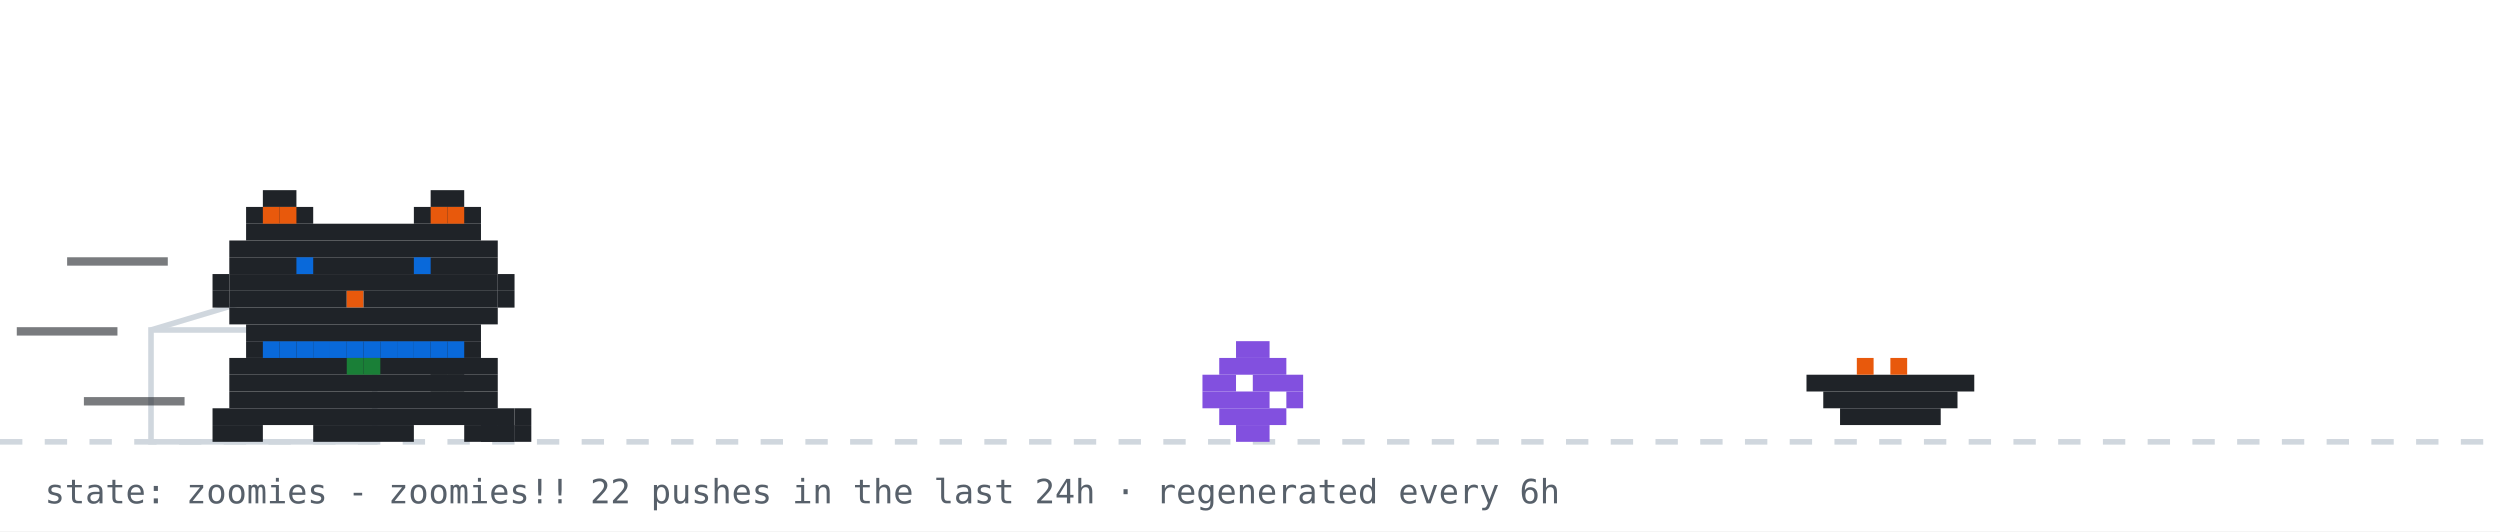
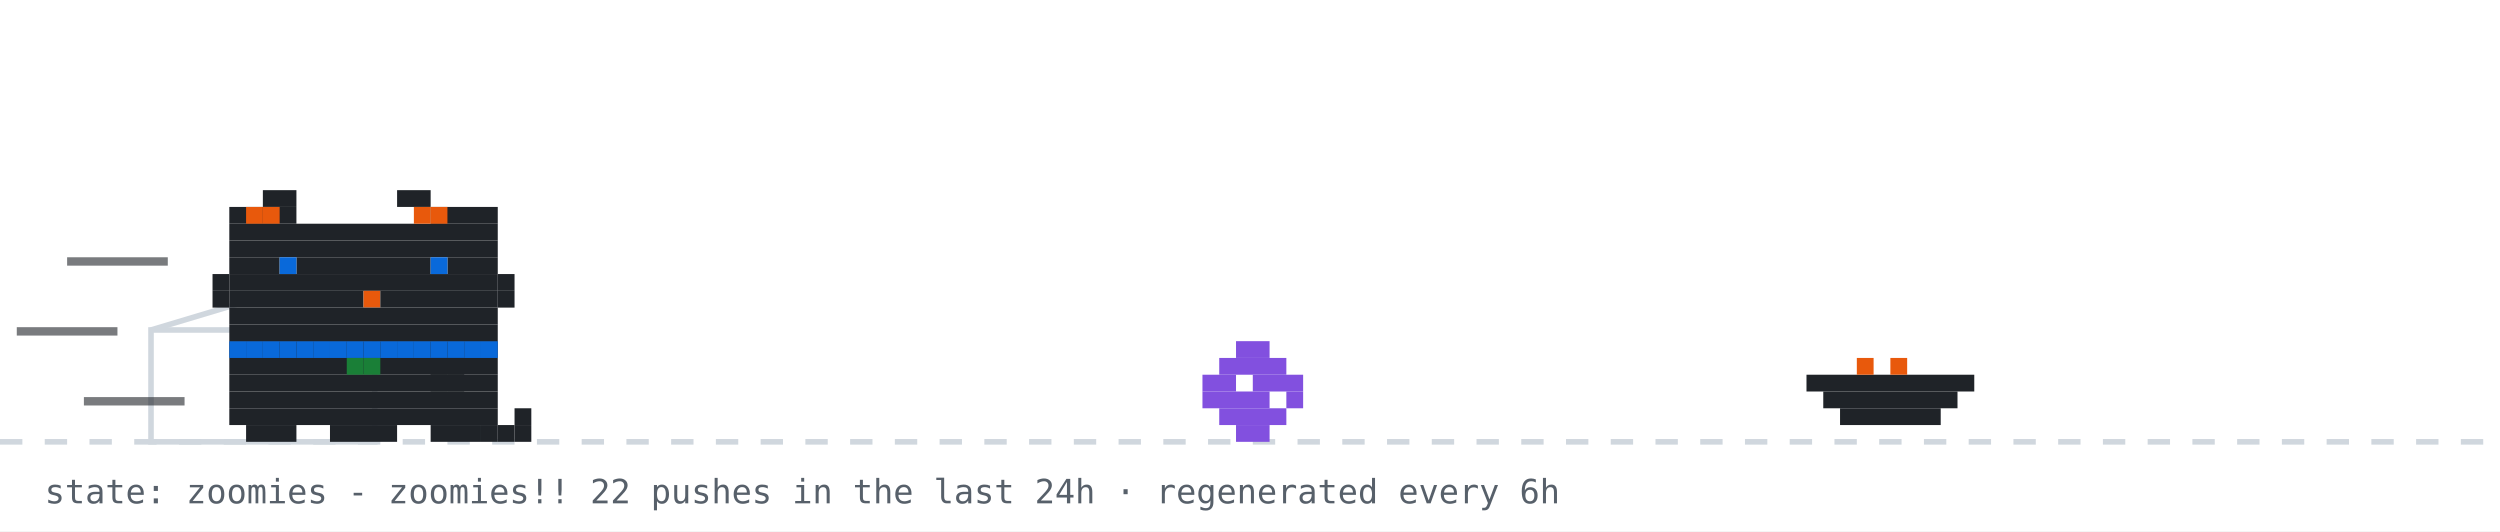
<svg xmlns="http://www.w3.org/2000/svg" width="894" height="190" viewBox="0 0 894 190" role="img" aria-label="github pet: zoomies">
  <rect width="894" height="190" fill="#ffffff" />
  <line x1="0" y1="158" x2="894" y2="158" stroke="#d0d7de" stroke-width="2" stroke-dasharray="8 8" />
  <rect x="54" y="118" width="80" height="40" fill="none" stroke="#d0d7de" stroke-width="2" />
  <line x1="54" y1="118" x2="94" y2="106" stroke="#d0d7de" stroke-width="2" />
  <g transform="translate(430,0)">
    <g>
      <animateTransform attributeName="transform" type="translate" values="0 0;0 0;52 -10;52 0;52 0;0 0" keyTimes="0;0.660;0.690;0.780;0.860;1" dur="14s" begin="7s" repeatCount="indefinite" />
      <rect x="12" y="122" width="12" height="6" fill="#8250df" />
      <rect x="6" y="128" width="24" height="6" fill="#8250df" />
      <rect x="0" y="134" width="12" height="6" fill="#8250df" />
      <rect x="18" y="134" width="18" height="6" fill="#8250df" />
      <rect x="0" y="140" width="24" height="6" fill="#8250df" />
      <rect x="30" y="140" width="6" height="6" fill="#8250df" />
      <rect x="6" y="146" width="24" height="6" fill="#8250df" />
      <rect x="12" y="152" width="12" height="6" fill="#8250df" />
    </g>
  </g>
  <rect x="646" y="134" width="60" height="6" fill="#1f2328" />
  <rect x="652" y="140" width="48" height="6" fill="#1f2328" />
  <rect x="658" y="146" width="36" height="6" fill="#1f2328" />
  <rect x="664" y="128" width="6" height="6" fill="#e8590c" />
  <rect x="676" y="128" width="6" height="6" fill="#e8590c" />
  <g transform="translate(70,0)">
    <animateTransform attributeName="transform" type="translate" values="70 0;500 0;500 0;320 0;320 0;70 0;70 0" keyTimes="0;0.12;0.35;0.45;0.62;0.82;1" dur="14s" begin="7s" repeatCount="indefinite" />
    <g>
      <animateTransform attributeName="transform" type="translate" values="0 0;0 -3;0 0" dur="0.7s" repeatCount="indefinite" />
-       <rect x="18" y="122" width="84" height="6" fill="#1f2328" />
+       <rect x="12" y="122" width="96" height="6" fill="#1f2328" />
      <rect x="12" y="128" width="96" height="6" fill="#1f2328" />
      <rect x="12" y="134" width="96" height="6" fill="#1f2328" />
      <rect x="12" y="140" width="96" height="6" fill="#1f2328" />
-       <rect x="6" y="146" width="108" height="6" fill="#1f2328" />
-       <rect x="6" y="152" width="18" height="6" fill="#1f2328" />
-       <rect x="42" y="152" width="36" height="6" fill="#1f2328" />
-       <rect x="96" y="152" width="18" height="6" fill="#1f2328" />
+       <rect x="12" y="146" width="96" height="6" fill="#1f2328" />
+       <rect x="18" y="152" width="18" height="6" fill="#1f2328" />
+       <rect x="48" y="152" width="24" height="6" fill="#1f2328" />
+       <rect x="84" y="152" width="18" height="6" fill="#1f2328" />
+       <rect x="12" y="122" width="6" height="6" fill="#0969da" />
+       <rect x="18" y="122" width="6" height="6" fill="#0969da" />
      <rect x="24" y="122" width="6" height="6" fill="#0969da" />
      <rect x="30" y="122" width="6" height="6" fill="#0969da" />
      <rect x="36" y="122" width="6" height="6" fill="#0969da" />
      <rect x="42" y="122" width="6" height="6" fill="#0969da" />
      <rect x="48" y="122" width="6" height="6" fill="#0969da" />
      <rect x="54" y="122" width="6" height="6" fill="#0969da" />
      <rect x="60" y="122" width="6" height="6" fill="#0969da" />
      <rect x="66" y="122" width="6" height="6" fill="#0969da" />
      <rect x="72" y="122" width="6" height="6" fill="#0969da" />
      <rect x="78" y="122" width="6" height="6" fill="#0969da" />
      <rect x="84" y="122" width="6" height="6" fill="#0969da" />
      <rect x="90" y="122" width="6" height="6" fill="#0969da" />
+       <rect x="96" y="122" width="6" height="6" fill="#0969da" />
+       <rect x="102" y="122" width="6" height="6" fill="#0969da" />
      <rect x="54" y="128" width="6" height="6" fill="#1a7f37" />
      <rect x="60" y="128" width="6" height="6" fill="#1a7f37" />
      <g>
        <animate attributeName="opacity" values="1;0;1" keyTimes="0;0.5;1" calcMode="discrete" dur="1.4s" repeatCount="indefinite" />
        <rect x="102" y="152" width="6" height="6" fill="#1f2328" />
        <rect x="108" y="152" width="6" height="6" fill="#1f2328" />
        <rect x="114" y="152" width="6" height="6" fill="#1f2328" />
        <rect x="114" y="146" width="6" height="6" fill="#1f2328" />
      </g>
      <g opacity="0">
        <animate attributeName="opacity" values="0;1;0" keyTimes="0;0.5;1" calcMode="discrete" dur="1.4s" repeatCount="indefinite" />
        <rect x="114" y="152" width="6" height="6" fill="#1f2328" />
        <rect x="114" y="146" width="6" height="6" fill="#1f2328" />
        <rect x="114" y="140" width="6" height="6" fill="#1f2328" />
        <rect x="108" y="140" width="6" height="6" fill="#1f2328" />
      </g>
      <g>
        <animate attributeName="opacity" values="1;1;0;0;1" keyTimes="0;0.660;0.720;0.780;1" calcMode="discrete" dur="14s" begin="7s" repeatCount="indefinite" />
        <rect x="84" y="128" width="6" height="6" fill="#1f2328" />
        <rect x="90" y="128" width="6" height="6" fill="#1f2328" />
        <rect x="84" y="134" width="6" height="6" fill="#1f2328" />
        <rect x="90" y="134" width="6" height="6" fill="#1f2328" />
      </g>
      <g opacity="0">
        <animate attributeName="opacity" values="0;0;1;1;0" keyTimes="0;0.660;0.720;0.780;1" calcMode="discrete" dur="14s" begin="7s" repeatCount="indefinite" />
        <rect x="96" y="134" width="6" height="6" fill="#1f2328" />
        <rect x="102" y="134" width="6" height="6" fill="#1f2328" />
        <rect x="108" y="134" width="6" height="6" fill="#1f2328" />
        <rect x="114" y="134" width="6" height="6" fill="#1f2328" />
        <rect x="114" y="128" width="6" height="6" fill="#1f2328" />
      </g>
      <g>
        <animateTransform attributeName="transform" type="translate" values="0 0;0 0;0 8;0 0;0 8;0 0;0 8;0 0;0 0" keyTimes="0.000;0.150;0.180;0.210;0.240;0.270;0.300;0.330;1.000" dur="14s" begin="7s" repeatCount="indefinite" />
        <rect x="24" y="68" width="12" height="6" fill="#1f2328" />
-         <rect x="84" y="68" width="12" height="6" fill="#1f2328" />
-         <rect x="18" y="74" width="24" height="6" fill="#1f2328" />
-         <rect x="78" y="74" width="24" height="6" fill="#1f2328" />
-         <rect x="18" y="80" width="84" height="6" fill="#1f2328" />
+         <rect x="72" y="68" width="12" height="6" fill="#1f2328" />
+         <rect x="12" y="74" width="24" height="6" fill="#1f2328" />
+         <rect x="84" y="74" width="24" height="6" fill="#1f2328" />
+         <rect x="12" y="80" width="96" height="6" fill="#1f2328" />
        <rect x="12" y="86" width="96" height="6" fill="#1f2328" />
-         <rect x="12" y="92" width="96" height="6" fill="#1f2328" />
+         <rect x="12" y="92" width="18" height="6" fill="#1f2328" />
+         <rect x="36" y="92" width="48" height="6" fill="#1f2328" />
+         <rect x="90" y="92" width="18" height="6" fill="#1f2328" />
        <rect x="12" y="98" width="96" height="6" fill="#1f2328" />
-         <rect x="12" y="104" width="42" height="6" fill="#1f2328" />
-         <rect x="54" y="104" width="6" height="6" fill="#e8590c" />
-         <rect x="60" y="104" width="48" height="6" fill="#1f2328" />
+         <rect x="12" y="104" width="48" height="6" fill="#1f2328" />
+         <rect x="60" y="104" width="6" height="6" fill="#e8590c" />
+         <rect x="66" y="104" width="42" height="6" fill="#1f2328" />
        <rect x="12" y="110" width="96" height="6" fill="#1f2328" />
-         <rect x="18" y="116" width="84" height="6" fill="#1f2328" />
+         <rect x="12" y="116" width="96" height="6" fill="#1f2328" />
+         <rect x="18" y="74" width="6" height="6" fill="#e8590c" />
        <rect x="24" y="74" width="6" height="6" fill="#e8590c" />
-         <rect x="30" y="74" width="6" height="6" fill="#e8590c" />
+         <rect x="78" y="74" width="6" height="6" fill="#e8590c" />
        <rect x="84" y="74" width="6" height="6" fill="#e8590c" />
-         <rect x="90" y="74" width="6" height="6" fill="#e8590c" />
        <rect x="6" y="98" width="6" height="6" fill="#1f2328" />
        <rect x="6" y="104" width="6" height="6" fill="#1f2328" />
        <rect x="108" y="98" width="6" height="6" fill="#1f2328" />
        <rect x="108" y="104" width="6" height="6" fill="#1f2328" />
        <g>
          <animate attributeName="opacity" values="1;0;1" keyTimes="0;0.96;1" calcMode="discrete" dur="4.2s" repeatCount="indefinite" />
-           <rect x="36" y="92" width="6" height="6" fill="#0969da" />
-           <rect x="78" y="92" width="6" height="6" fill="#0969da" />
+           <rect x="30" y="92" width="6" height="6" fill="#0969da" />
+           <rect x="84" y="92" width="6" height="6" fill="#0969da" />
        </g>
        <g opacity="0">
          <animate attributeName="opacity" values="0;1;0" keyTimes="0;0.96;1" calcMode="discrete" dur="4.2s" repeatCount="indefinite" />
-           <rect x="36" y="92" width="6" height="6" fill="#ffffff" />
-           <rect x="78" y="92" width="6" height="6" fill="#ffffff" />
+           <rect x="30" y="92" width="6" height="6" fill="#ffffff" />
+           <rect x="84" y="92" width="6" height="6" fill="#ffffff" />
        </g>
      </g>
      <rect x="-46" y="92" width="36" height="3" fill="#1f2328" opacity="0.6">
        <animate attributeName="opacity" values="0.6;0.1;0.6" dur="0.5s" begin="0s" repeatCount="indefinite" />
      </rect>
      <rect x="-64" y="117" width="36" height="3" fill="#1f2328" opacity="0.6">
        <animate attributeName="opacity" values="0.6;0.1;0.6" dur="0.5s" begin="0.15s" repeatCount="indefinite" />
      </rect>
      <rect x="-40" y="142" width="36" height="3" fill="#1f2328" opacity="0.6">
        <animate attributeName="opacity" values="0.6;0.1;0.6" dur="0.5s" begin="0.3s" repeatCount="indefinite" />
      </rect>
    </g>
  </g>
  <g opacity="0">
    <animate attributeName="opacity" values="0;0;1;1;0;0" keyTimes="0;0.07;0.14;0.85;0.96;1" dur="7s" repeatCount="1" fill="freeze" />
    <rect x="60" y="12" width="320" height="46" rx="10" fill="#d0d7de" />
    <polygon points="110,58 130,58 118,74" fill="#d0d7de" />
    <text x="76" y="31" font-family="monospace" font-size="13" fill="#1f2328">hey! welcome to Shubham's corner</text>
    <text x="76" y="48" font-family="monospace" font-size="12" fill="#57606a">scroll down for projects + contact</text>
    <polygon points="210,66 226,66 218,78" fill="#0969da">
      <animateTransform attributeName="transform" type="translate" values="0 0;0 6;0 0" dur="0.8s" repeatCount="indefinite" />
    </polygon>
  </g>
  <text x="16" y="180" font-family="monospace" font-size="12" fill="#57606a">state: zoomies - zoomies!! 22 pushes in the last 24h · regenerated every 6h</text>
</svg>
